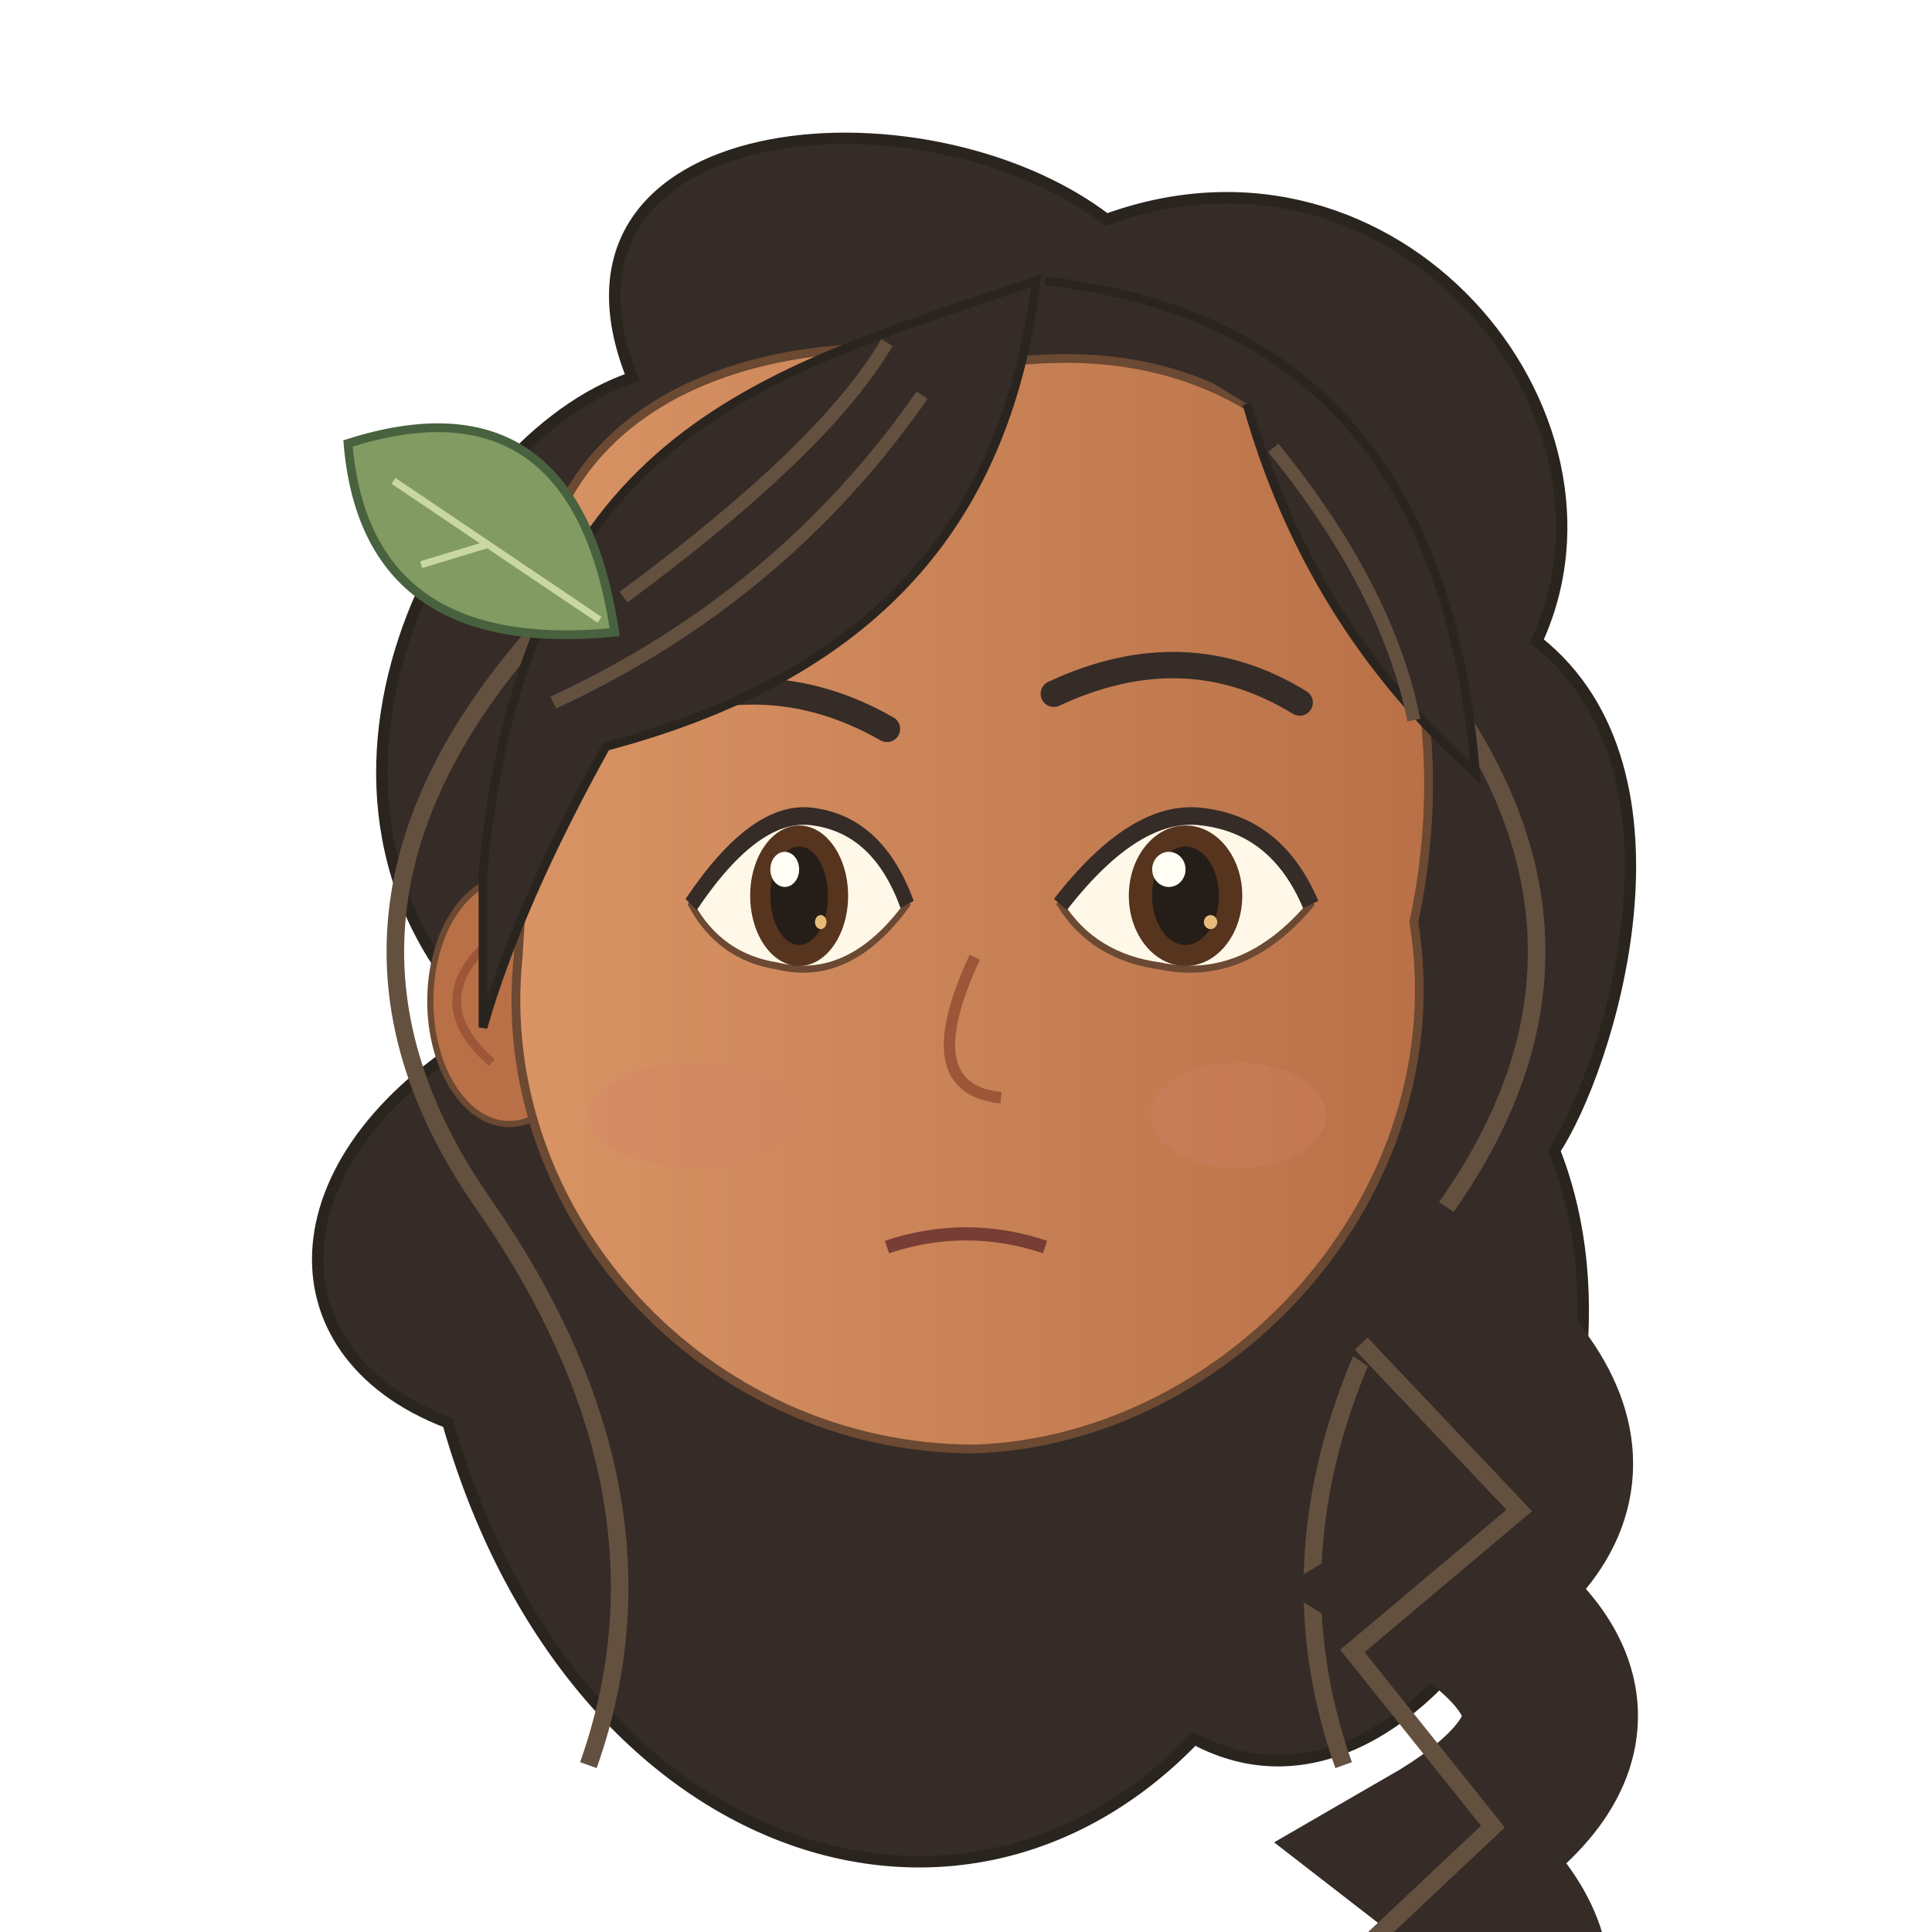
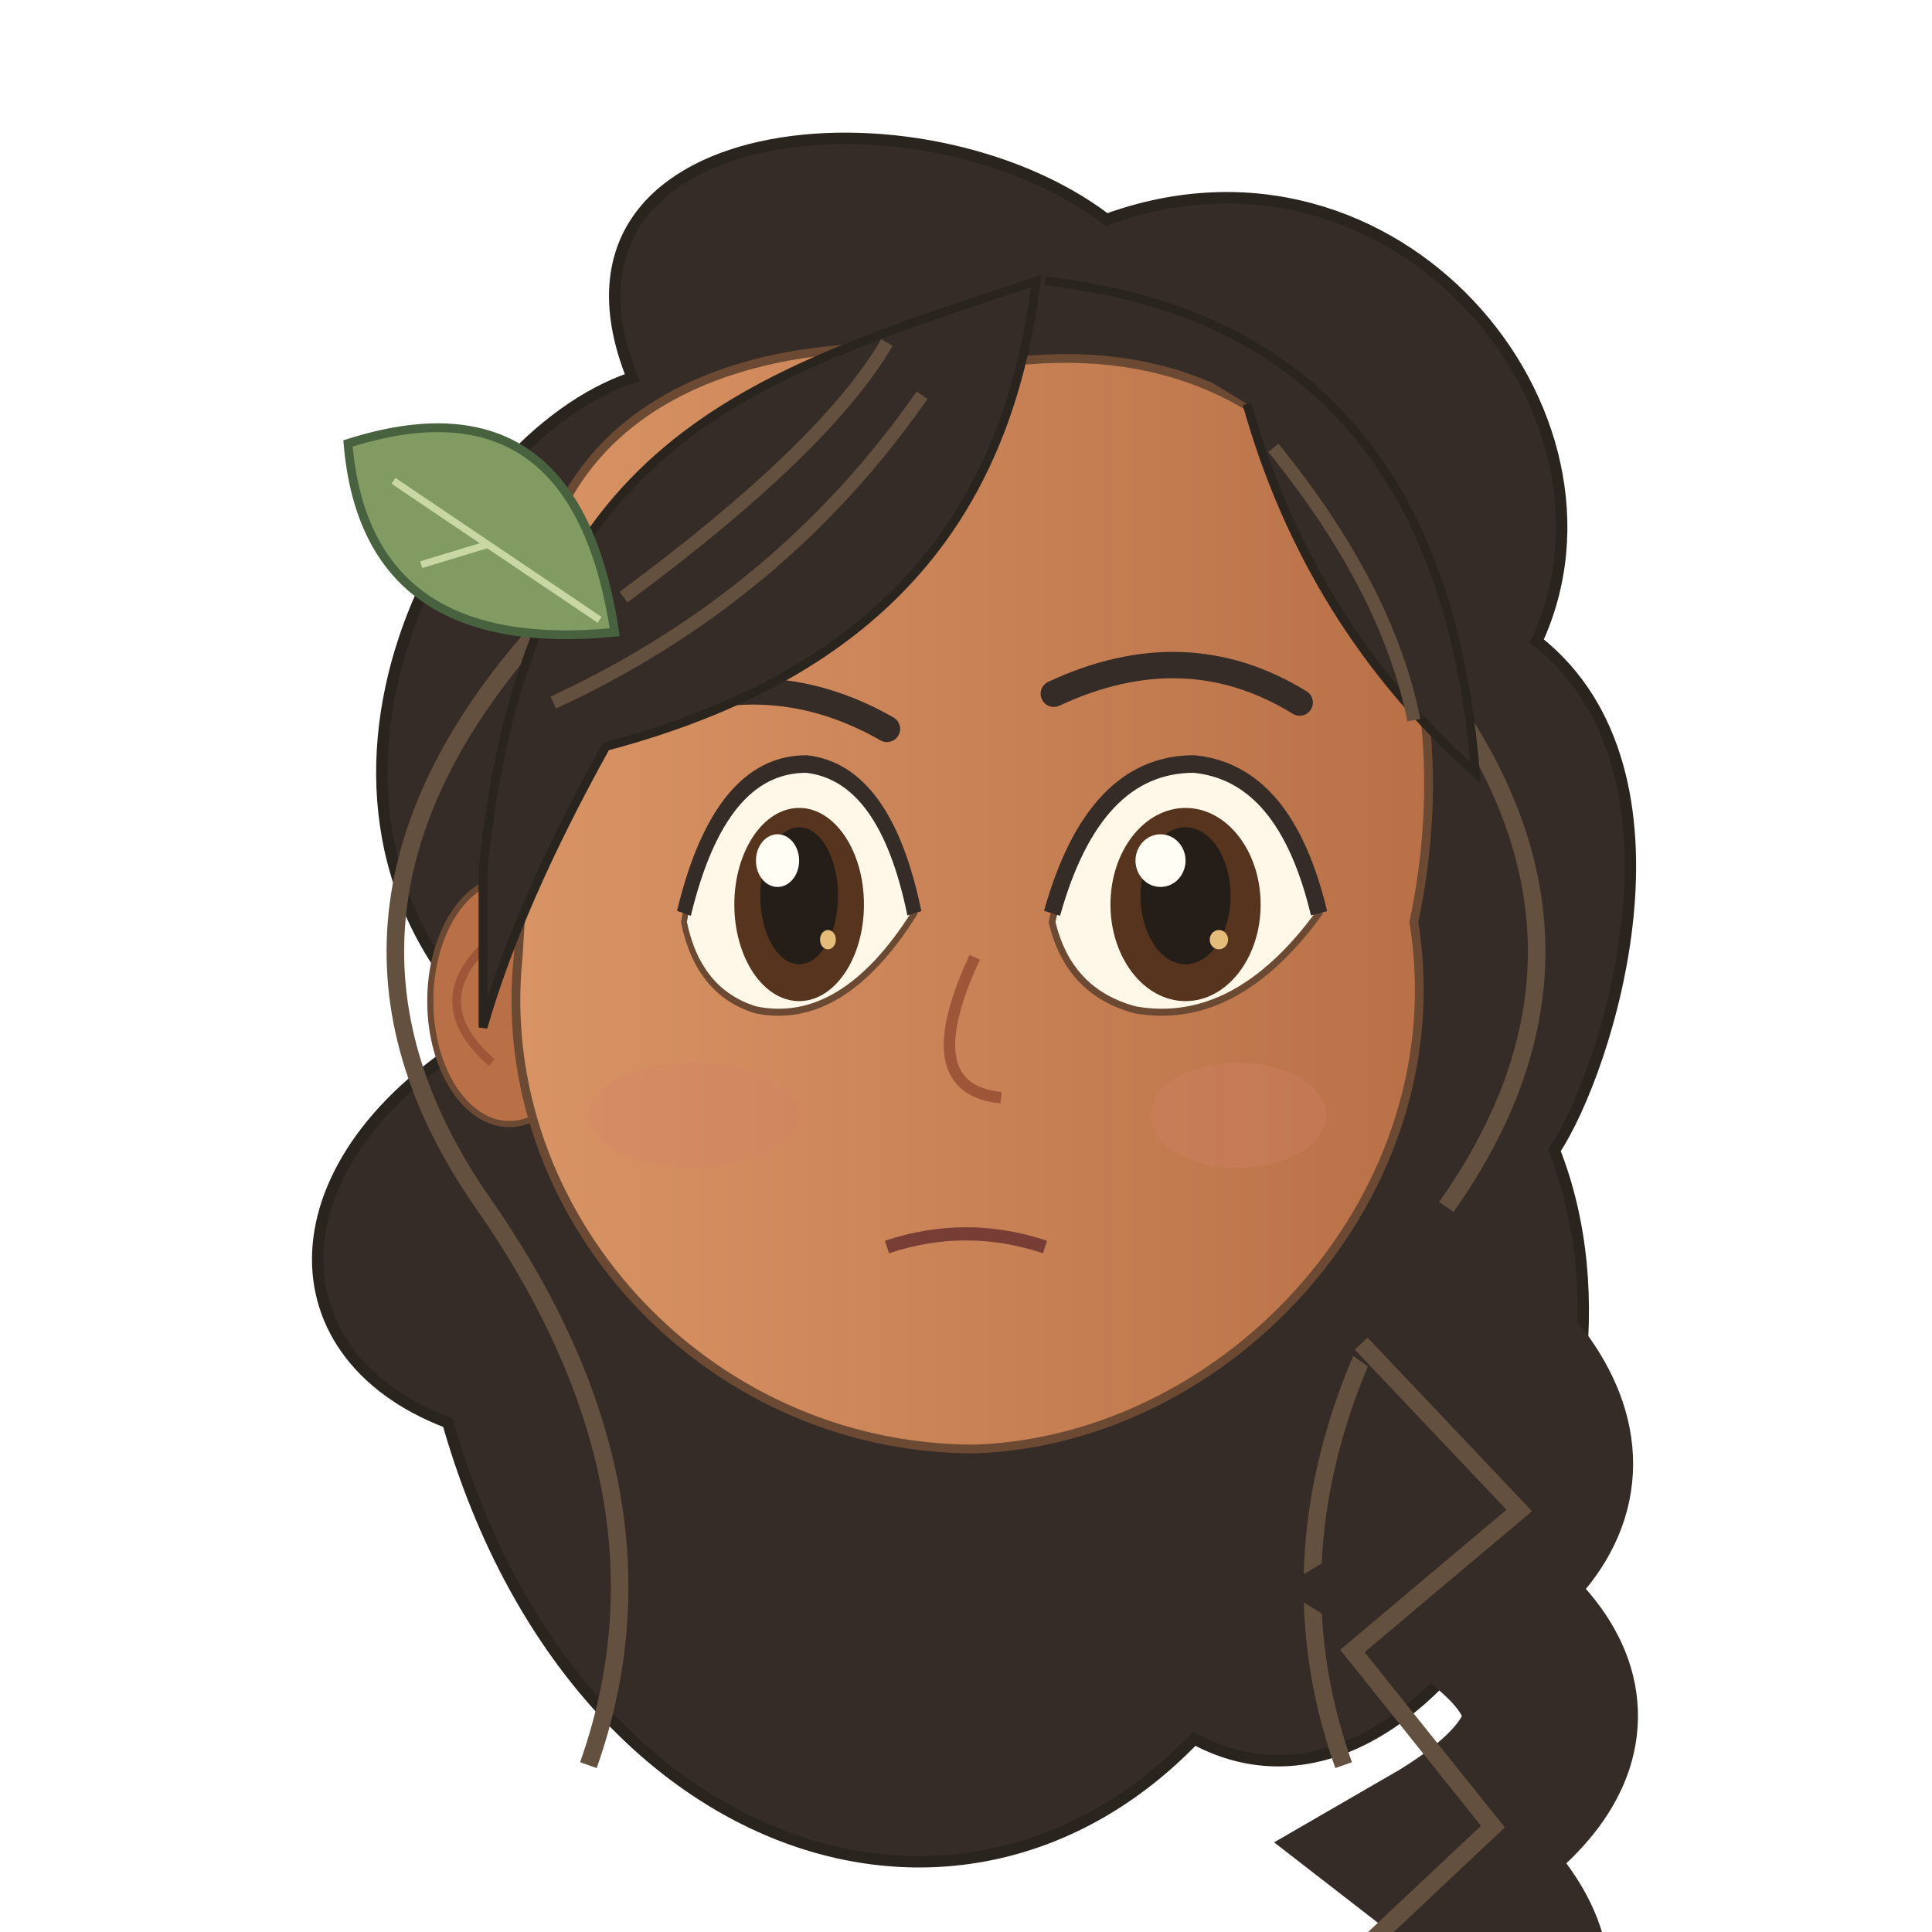
<svg xmlns="http://www.w3.org/2000/svg" width="240" height="240" viewBox="-100 -100 200 220" role="img" aria-label="Hrudhi facial study">
  <defs>
    <linearGradient id="hrudhi-face-steward-skin">
      <stop stop-color="#D99465" />
      <stop offset="1" stop-color="#B97047" />
    </linearGradient>
  </defs>
  <path d="M-54 17C-81-9-59-50-38-57C-50-87-5-91 16-75C49-87 77-53 65-27C84-12 73 22 67 31C80 64 52 112 26 98C-1 126-45 111-59 62C-80 54-79 31-54 17Z" fill="#352B27" stroke="#2A241F" stroke-width="1.3" />
  <path d="M-48-29Q-78 4 -55 37T-43 101" stroke="#64503F" stroke-width="2" fill="none" />
  <path d="M48-29Q78 4 55 37T43 101" stroke="#64503F" stroke-width="2" fill="none" />
  <path d="M48 45Q80 66 55 81Q79 96 53 111Q75 128 50 140Q71 157 49 173" stroke="#352B27" stroke-width="20" stroke-linecap="round" fill="none" />
  <path d="M45 53l18 19-19 16 16 20-17 16 15 21-12 19" stroke="#64503F" stroke-width="2" fill="none" />
  <path d="M39 166l23 3" stroke="#819B62" stroke-width="6" />
  <ellipse cx="-52" cy="14" rx="9" ry="14" fill="#B97047" stroke="#6B4932" stroke-width=".7" />
  <path d="M-54 7q-8 7 0 14" stroke="#9E5639" fill="none" />
  <path d="M-49-23C-52-52-27-65 7-59C43-62 58-28 51 5C56 36 30 64 1 65C-30 65-54 38-51 9Z" fill="url(#hrudhi-face-steward-skin)" stroke="#6B4932" stroke-width="1" />
  <ellipse cx="-31" cy="27" rx="12" ry="6" fill="#D58368" opacity=".3" />
  <ellipse cx="31" cy="27" rx="10" ry="6" fill="#D58368" opacity=".3" />
  <g transform="translate(-19 0) scale(0.82 1)">
-     <path d="M-15 3Q-6-8 2-7Q11-6 15 3Q7 12-3 10Q-11 9-15 3Z" fill="#FFF8E9" stroke="#6B4932" stroke-width=".8" />
-     <ellipse cy="2" rx="6.8" ry="8" fill="#56341E" />
-     <ellipse cy="2" rx="4" ry="5.6" fill="#251D18" />
-     <circle cx="-2" cy="-1" r="2" fill="#FFFDF4" />
-     <circle cx="3" cy="5" r=".8" fill="#E6BC7A" />
-     <path d="M-15 3Q-6-8 2-7Q11-6 15 3" stroke="#352B27" stroke-width="2" fill="none" />
+     <path d="M-16 5Q-12-13 0-13Q12-13 16 4Q6 17-6 15Q-14 13-16 5Z" fill="#FFF8E9" stroke="#6B4932" stroke-width=".8" />
+     <ellipse cy="3" rx="9" ry="11" fill="#56341E" />
+     <ellipse cy="2" rx="5.4" ry="7.8" fill="#251D18" />
+     <circle cx="-3" cy="-2" r="3" fill="#FFFDF4" />
+     <circle cx="4" cy="7" r="1.1" fill="#E6BC7A" />
+     <path d="M-16 4Q-11-13 1-13Q12-12 16 4" stroke="#352B27" stroke-width="2" fill="none" />
  </g>
  <g transform="translate(25 0) scale(0.95 1)">
-     <path d="M-15 3Q-6-8 2-7Q11-6 15 3Q7 12-3 10Q-11 9-15 3Z" fill="#FFF8E9" stroke="#6B4932" stroke-width=".8" />
-     <ellipse cy="2" rx="6.8" ry="8" fill="#56341E" />
-     <ellipse cy="2" rx="4" ry="5.6" fill="#251D18" />
-     <circle cx="-2" cy="-1" r="2" fill="#FFFDF4" />
-     <circle cx="3" cy="5" r=".8" fill="#E6BC7A" />
-     <path d="M-15 3Q-6-8 2-7Q11-6 15 3" stroke="#352B27" stroke-width="2" fill="none" />
+     <path d="M-16 5Q-12-13 0-13Q12-13 16 4Q6 17-6 15Q-14 13-16 5Z" fill="#FFF8E9" stroke="#6B4932" stroke-width=".8" />
+     <ellipse cy="3" rx="9" ry="11" fill="#56341E" />
+     <ellipse cy="2" rx="5.4" ry="7.8" fill="#251D18" />
+     <circle cx="-3" cy="-2" r="3" fill="#FFFDF4" />
+     <circle cx="4" cy="7" r="1.1" fill="#E6BC7A" />
+     <path d="M-16 4Q-11-13 1-13Q12-12 16 4" stroke="#352B27" stroke-width="2" fill="none" />
  </g>
  <path d="M-38 -18Q-23 -25 -9 -17 M10 -21Q25 -28 38 -20" stroke="#352B27" stroke-width="3" stroke-linecap="round" fill="none" />
  <path d="M1 9q-7 15 3 16" stroke="#9E5639" stroke-width="1.3" fill="none" />
  <g transform="translate(0 0)">
    <g data-viseme="rest" style="opacity:1">
      <path d="M-9 42Q0 39 9 42" fill="none" stroke="#783D34" stroke-width="1.5" />
    </g>
    <g data-viseme="A" style="opacity:0">
      <ellipse cy="42" rx="10" ry="11" fill="#783D34" />
      <path d="M-6 48Q0 44 6 48" stroke="#D79080" stroke-width="3" fill="none" />
    </g>
    <g data-viseme="E" style="opacity:0">
      <ellipse cy="41" rx="13" ry="7" fill="#783D34" />
      <path d="M-8 37H8" stroke="#FFF4DE" stroke-width="3" />
    </g>
    <g data-viseme="O" style="opacity:0">
      <ellipse cy="42" rx="7" ry="10" fill="#783D34" />
    </g>
    <g data-viseme="U" style="opacity:0">
      <ellipse cy="42" rx="5.5" ry="8" fill="#783D34" />
    </g>
    <g data-viseme="M" style="opacity:0">
      <path d="M-12 41Q0 44 12 41" stroke="#6B4932" stroke-width="1.5" stroke-linecap="round" fill="none" />
    </g>
    <g data-viseme="F" style="opacity:0">
      <path d="M-11 38Q0 33 11 38L7 44Q0 49-7 44Z" fill="#A65D51" />
      <path d="M-7 37H7" stroke="#FFF4DE" stroke-width="3" />
    </g>
    <g data-viseme="L" style="opacity:0">
      <ellipse cy="41" rx="10" ry="8" fill="#783D34" />
      <path d="M-5 43Q0 34 5 43" fill="#D99483" />
    </g>
  </g>
  <g data-part="blink" style="opacity:0">
    <path d="M-40 4Q-23 19-7 4V-15H-40Z M7 4Q23 19 40 4V-15H7Z" fill="#D99465" />
    <path d="M-37 5q14 10 28 0 M10 5q14 10 27 0" stroke="#352B27" fill="none" />
  </g>
  <path d="M-55-1C-50-50-25-57 8-68C5-44-7-24-41-15Q-51 3-55 17Z M9-68Q54-63 58-12Q39-29 32-54" fill="#352B27" stroke="#2A241F" stroke-width="1" />
  <path d="M-47-20Q-21-32-5-55 M-39-32Q-16-49-9-61 M35-49Q48-33 51-18" stroke="#64503F" stroke-width="1.5" fill="none" />
  <g transform="translate(-40 -28) rotate(-24)">
    <path d="M0 0Q-27-9-19-32Q8-29 0 0Z" fill="#819B62" stroke="#48613E" />
    <path d="M-1-2L-16-26M-9-15l-8-1" stroke="#C9D7A5" stroke-width=".8" />
  </g>
</svg>
